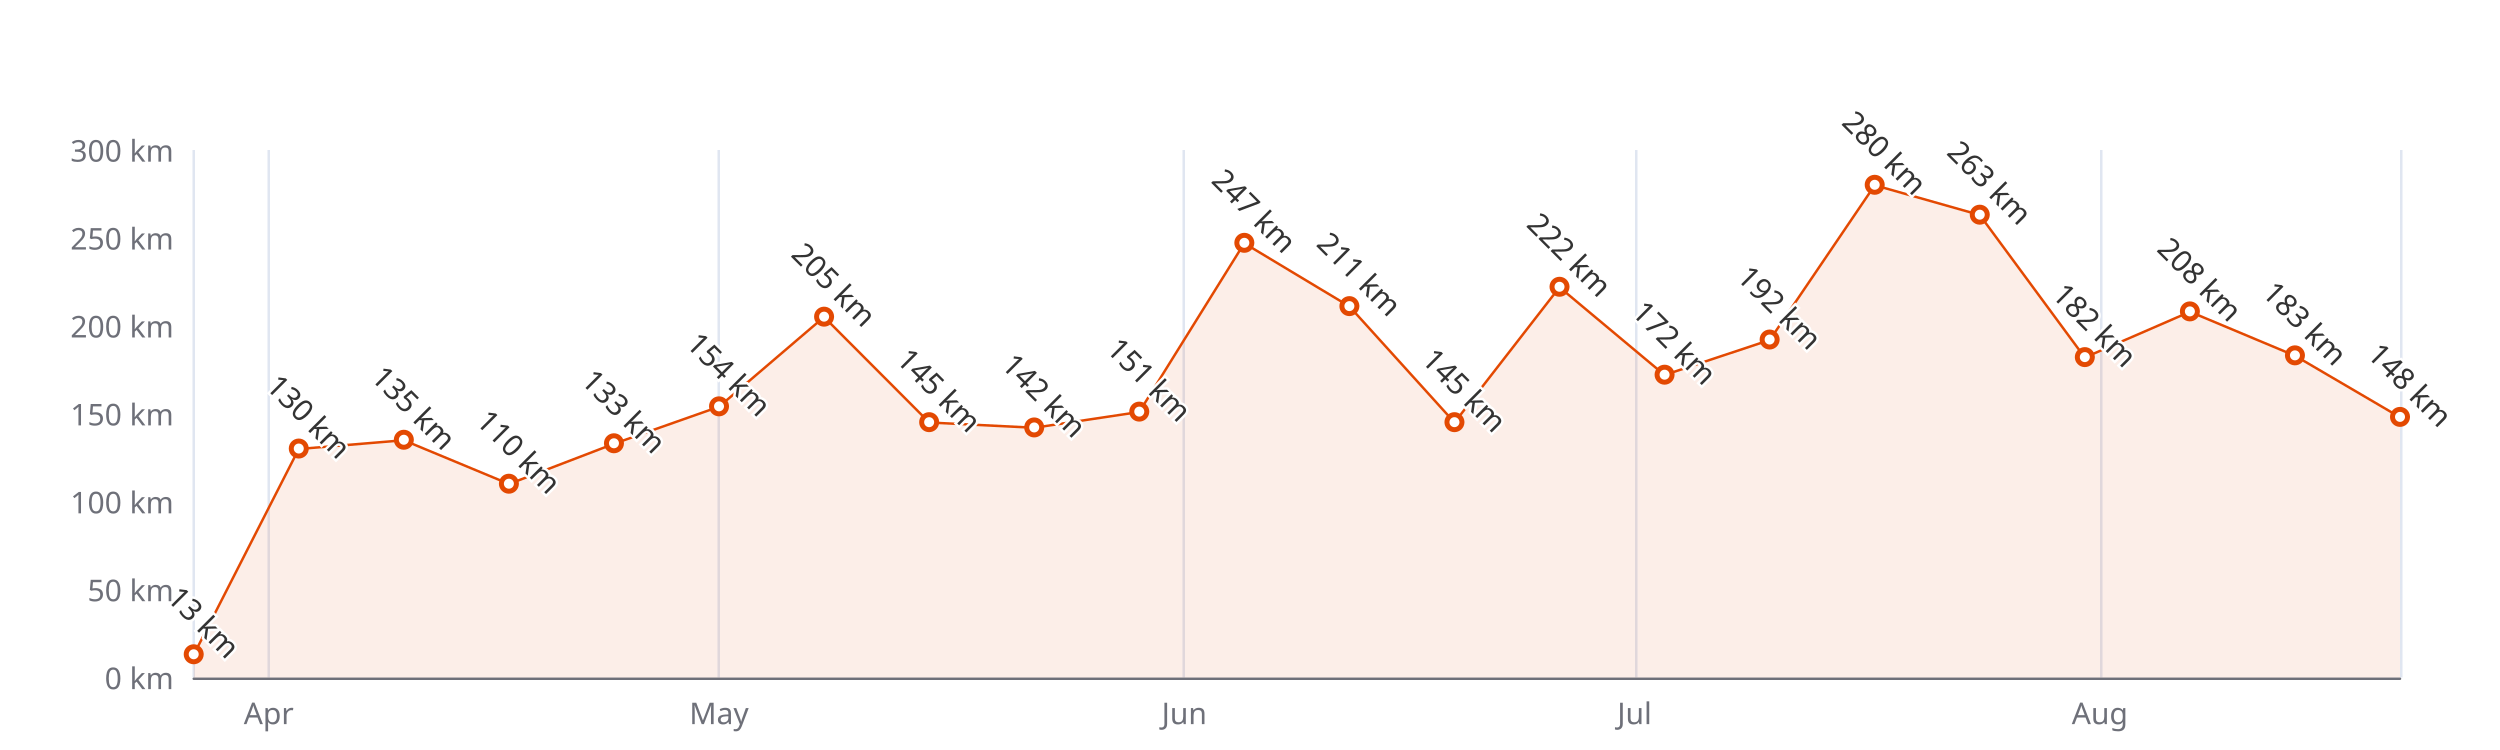
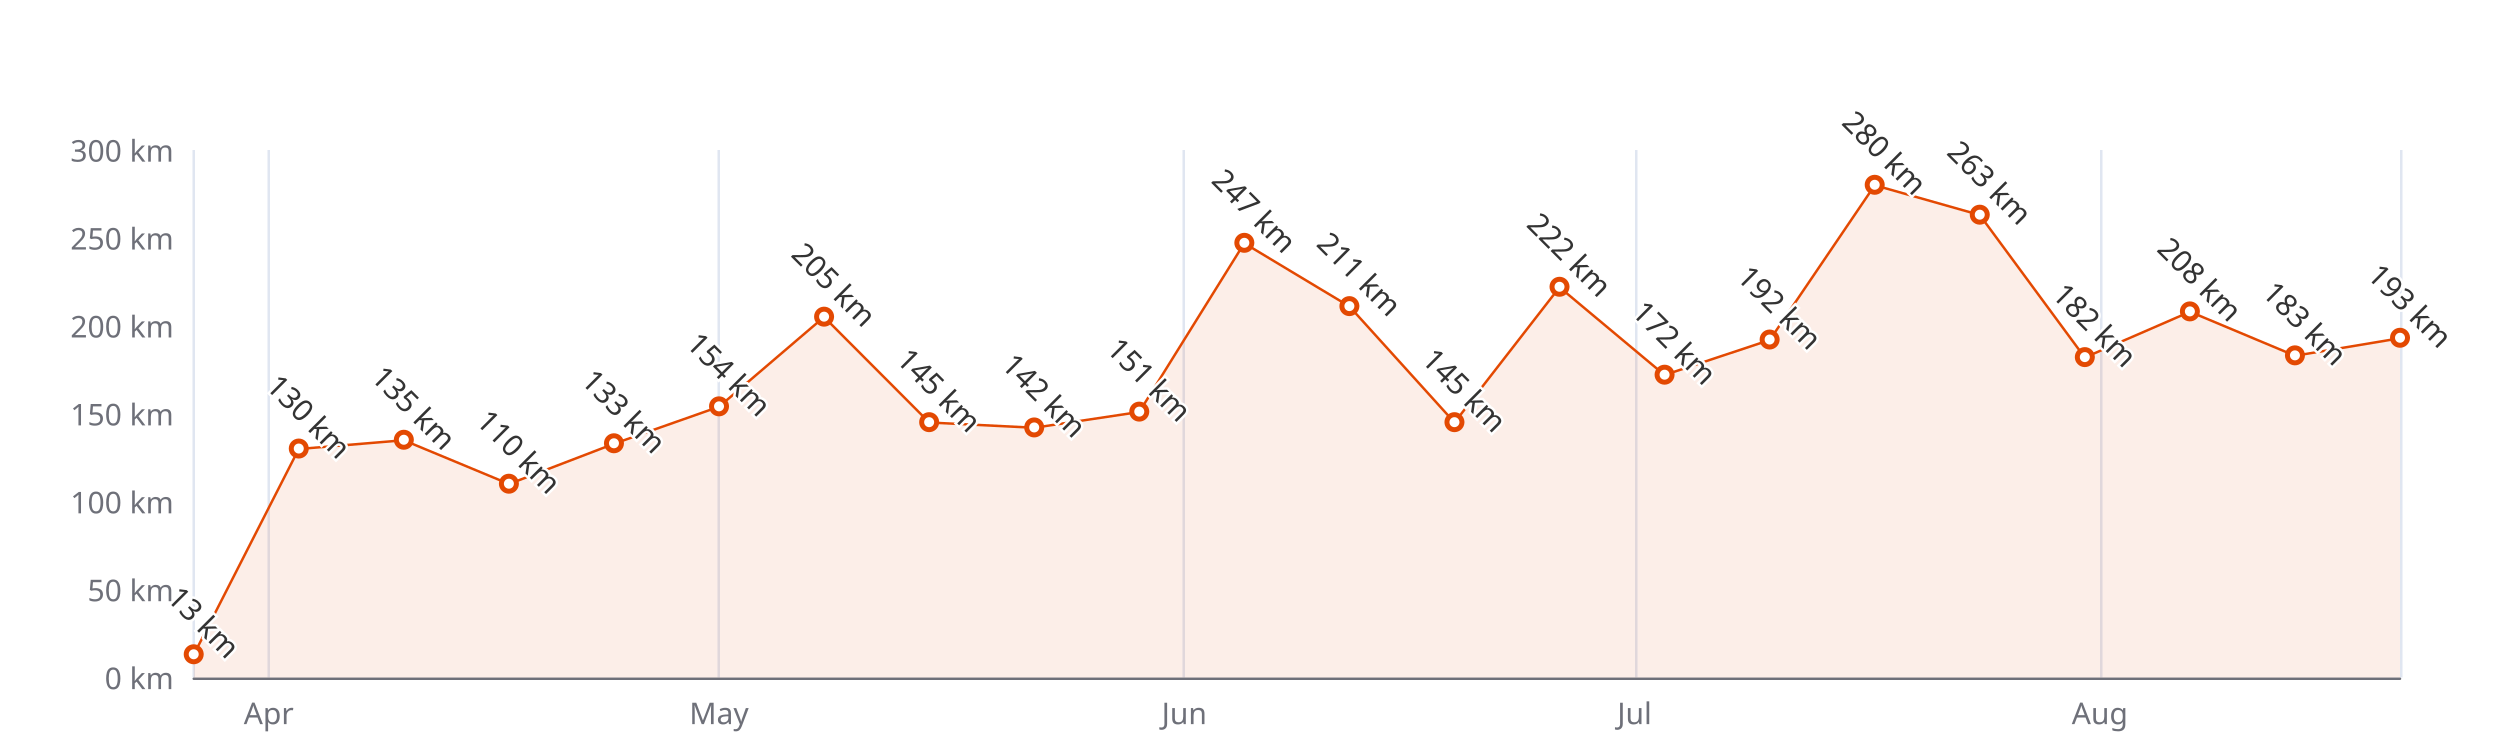
<svg xmlns="http://www.w3.org/2000/svg" width="1000" height="300" version="1.1" baseProfile="full" viewBox="0 0 1000 300">
  <rect width="1000" height="300" x="0" y="0" id="0" fill="#ffffff" />
  <path d="M77.5 60L77.5 271" fill="none" stroke="#E0E6F1" />
  <path d="M107.5 60L107.5 271" fill="none" stroke="#E0E6F1" />
  <path d="M287.5 60L287.5 271" fill="none" stroke="#E0E6F1" />
  <path d="M473.5 60L473.5 271" fill="none" stroke="#E0E6F1" />
  <path d="M654.5 60L654.5 271" fill="none" stroke="#E0E6F1" />
  <path d="M840.5 60L840.5 271" fill="none" stroke="#E0E6F1" />
  <path d="M960.5 60L960.5 271" fill="none" stroke="#E0E6F1" />
  <path d="M77.5 271.5L960 271.5" fill="none" stroke="#6E7079" stroke-linecap="round" />
  <text dominant-baseline="central" text-anchor="end" style="font-size:12px;font-family:sans-serif;" xml:space="preserve" transform="translate(69.48 271)" fill="#6E7079">0 km</text>
  <text dominant-baseline="central" text-anchor="end" style="font-size:12px;font-family:sans-serif;" xml:space="preserve" transform="translate(69.48 235.8333)" fill="#6E7079">50 km</text>
  <text dominant-baseline="central" text-anchor="end" style="font-size:12px;font-family:sans-serif;" xml:space="preserve" transform="translate(69.48 200.6667)" fill="#6E7079">100 km</text>
  <text dominant-baseline="central" text-anchor="end" style="font-size:12px;font-family:sans-serif;" xml:space="preserve" transform="translate(69.48 165.5)" fill="#6E7079">150 km</text>
  <text dominant-baseline="central" text-anchor="end" style="font-size:12px;font-family:sans-serif;" xml:space="preserve" transform="translate(69.48 130.3333)" fill="#6E7079">200 km</text>
  <text dominant-baseline="central" text-anchor="end" style="font-size:12px;font-family:sans-serif;" xml:space="preserve" transform="translate(69.48 95.1667)" fill="#6E7079">250 km</text>
  <text dominant-baseline="central" text-anchor="end" style="font-size:12px;font-family:sans-serif;" xml:space="preserve" transform="translate(69.48 60)" fill="#6E7079">300 km</text>
  <text dominant-baseline="central" text-anchor="middle" style="font: normal normal 12px sans-serif" y="6" transform="translate(107.4977 279)" fill="#6E7079">Apr</text>
  <text dominant-baseline="central" text-anchor="middle" style="font: normal normal 12px sans-serif" y="6" transform="translate(287.6038 279)" fill="#6E7079">May</text>
  <text dominant-baseline="central" text-anchor="middle" style="font: normal normal 12px sans-serif" y="6" transform="translate(473.7135 279)" fill="#6E7079">Jun</text>
  <text dominant-baseline="central" text-anchor="middle" style="font: normal normal 12px sans-serif" y="6" transform="translate(653.8196 279)" fill="#6E7079">Jul</text>
  <text dominant-baseline="central" text-anchor="middle" style="font: normal normal 12px sans-serif" y="6" transform="translate(839.9293 279)" fill="#6E7079">Aug</text>
  <g clip-path="url(#zr0-c0)">
-     <path d="M77.5 261.9L119.5 179.6L161.5 176.1L203.6 193.6L245.6 177.5L287.6 162.7L329.6 126.8L371.7 169L413.7 171.1L455.7 164.8L497.7 97.3L539.8 122.6L581.8 169L623.8 114.9L665.8 150L707.9 136L749.9 74.1L791.9 86L833.9 143L876 124.7L918 142.3L960 166.9L960 271L918 271L876 271L833.9 271L791.9 271L749.9 271L707.9 271L665.8 271L623.8 271L581.8 271L539.8 271L497.7 271L455.7 271L413.7 271L371.7 271L329.6 271L287.6 271L245.6 271L203.6 271L161.5 271L119.5 271L77.5 271Z" fill="rgb(227,73,2)" fill-opacity="0.09" />
-     <path d="M77.5 261.9L119.5 179.6L161.5 176.1L203.6 193.6L245.6 177.5L287.6 162.7L329.6 126.8L371.7 169L413.7 171.1L455.7 164.8L497.7 97.3L539.8 122.6L581.8 169L623.8 114.9L665.8 150L707.9 136L749.9 74.1L791.9 86L833.9 143L876 124.7L918 142.3L960 166.9" fill="none" stroke="#E34902" stroke-linejoin="bevel" />
+     <path d="M77.5 261.9L119.5 179.6L161.5 176.1L203.6 193.6L245.6 177.5L287.6 162.7L329.6 126.8L371.7 169L413.7 171.1L455.7 164.8L497.7 97.3L539.8 122.6L581.8 169L623.8 114.9L665.8 150L707.9 136L749.9 74.1L791.9 86L833.9 143L876 124.7L918 142.3L960 135.3L960 271L918 271L876 271L833.9 271L791.9 271L749.9 271L707.9 271L665.8 271L623.8 271L581.8 271L539.8 271L497.7 271L455.7 271L413.7 271L371.7 271L329.6 271L287.6 271L245.6 271L203.6 271L161.5 271L119.5 271L77.5 271Z" fill="rgb(227,73,2)" fill-opacity="0.09" />
+     <path d="M77.5 261.9L119.5 179.6L161.5 176.1L203.6 193.6L245.6 177.5L287.6 162.7L329.6 126.8L371.7 169L413.7 171.1L455.7 164.8L497.7 97.3L539.8 122.6L581.8 169L623.8 114.9L665.8 150L707.9 136L749.9 74.1L791.9 86L833.9 143L876 124.7L918 142.3L960 135.3" fill="none" stroke="#E34902" stroke-linejoin="bevel" />
  </g>
  <path d="M1 0A1 1 0 1 1 1 -0.1A1 1 0 0 1 1 0" transform="matrix(3,0,0,3,77.48,261.8567)" fill="#fff" stroke="#E34902" stroke-width="0.667" />
  <path d="M1 0A1 1 0 1 1 1 -0.1A1 1 0 0 1 1 0" transform="matrix(3,0,0,3,119.5048,179.5667)" fill="#fff" stroke="#E34902" stroke-width="0.667" />
  <path d="M1 0A1 1 0 1 1 1 -0.1A1 1 0 0 1 1 0" transform="matrix(3,0,0,3,161.5295,176.05)" fill="#fff" stroke="#E34902" stroke-width="0.667" />
  <path d="M1 0A1 1 0 1 1 1 -0.1A1 1 0 0 1 1 0" transform="matrix(3,0,0,3,203.5543,193.6333)" fill="#fff" stroke="#E34902" stroke-width="0.667" />
  <path d="M1 0A1 1 0 1 1 1 -0.1A1 1 0 0 1 1 0" transform="matrix(3,0,0,3,245.579,177.4567)" fill="#fff" stroke="#E34902" stroke-width="0.667" />
  <path d="M1 0A1 1 0 1 1 1 -0.1A1 1 0 0 1 1 0" transform="matrix(3,0,0,3,287.6038,162.6867)" fill="#fff" stroke="#E34902" stroke-width="0.667" />
  <path d="M1 0A1 1 0 1 1 1 -0.1A1 1 0 0 1 1 0" transform="matrix(3,0,0,3,329.6286,126.8167)" fill="#fff" stroke="#E34902" stroke-width="0.667" />
  <path d="M1 0A1 1 0 1 1 1 -0.1A1 1 0 0 1 1 0" transform="matrix(3,0,0,3,371.6533,169.0167)" fill="#fff" stroke="#E34902" stroke-width="0.667" />
  <path d="M1 0A1 1 0 1 1 1 -0.1A1 1 0 0 1 1 0" transform="matrix(3,0,0,3,413.6781,171.1267)" fill="#fff" stroke="#E34902" stroke-width="0.667" />
  <path d="M1 0A1 1 0 1 1 1 -0.1A1 1 0 0 1 1 0" transform="matrix(3,0,0,3,455.7029,164.7967)" fill="#fff" stroke="#E34902" stroke-width="0.667" />
  <path d="M1 0A1 1 0 1 1 1 -0.1A1 1 0 0 1 1 0" transform="matrix(3,0,0,3,497.7276,97.2767)" fill="#fff" stroke="#E34902" stroke-width="0.667" />
  <path d="M1 0A1 1 0 1 1 1 -0.1A1 1 0 0 1 1 0" transform="matrix(3,0,0,3,539.7524,122.5967)" fill="#fff" stroke="#E34902" stroke-width="0.667" />
  <path d="M1 0A1 1 0 1 1 1 -0.1A1 1 0 0 1 1 0" transform="matrix(3,0,0,3,581.7772,169.0167)" fill="#fff" stroke="#E34902" stroke-width="0.667" />
  <path d="M1 0A1 1 0 1 1 1 -0.1A1 1 0 0 1 1 0" transform="matrix(3,0,0,3,623.8019,114.86)" fill="#fff" stroke="#E34902" stroke-width="0.667" />
  <path d="M1 0A1 1 0 1 1 1 -0.1A1 1 0 0 1 1 0" transform="matrix(3,0,0,3,665.8267,150.0267)" fill="#fff" stroke="#E34902" stroke-width="0.667" />
  <path d="M1 0A1 1 0 1 1 1 -0.1A1 1 0 0 1 1 0" transform="matrix(3,0,0,3,707.8514,135.96)" fill="#fff" stroke="#E34902" stroke-width="0.667" />
  <path d="M1 0A1 1 0 1 1 1 -0.1A1 1 0 0 1 1 0" transform="matrix(3,0,0,3,749.8762,74.0667)" fill="#fff" stroke="#E34902" stroke-width="0.667" />
  <path d="M1 0A1 1 0 1 1 1 -0.1A1 1 0 0 1 1 0" transform="matrix(3,0,0,3,791.9009,86.0233)" fill="#fff" stroke="#E34902" stroke-width="0.667" />
  <path d="M1 0A1 1 0 1 1 1 -0.1A1 1 0 0 1 1 0" transform="matrix(3,0,0,3,833.9257,142.9933)" fill="#fff" stroke="#E34902" stroke-width="0.667" />
  <path d="M1 0A1 1 0 1 1 1 -0.1A1 1 0 0 1 1 0" transform="matrix(3,0,0,3,875.9505,124.7067)" fill="#fff" stroke="#E34902" stroke-width="0.667" />
  <path d="M1 0A1 1 0 1 1 1 -0.1A1 1 0 0 1 1 0" transform="matrix(3,0,0,3,917.9752,142.29)" fill="#fff" stroke="#E34902" stroke-width="0.667" />
-   <path d="M1 0A1 1 0 1 1 1 -0.1A1 1 0 0 1 1 0" transform="matrix(3,0,0,3,960,166.9067)" fill="#fff" stroke="#E34902" stroke-width="0.667" />
+   <path d="M1 0A1 1 0 1 1 1 -0.1A1 1 0 0 1 1 0" transform="matrix(3,0,0,3,960,135.2567)" fill="#fff" stroke="#E34902" stroke-width="0.667" />
  <text dominant-baseline="central" text-anchor="middle" style="font-size:12px;font-family:sans-serif;" xml:space="preserve" y="-6" transform="matrix(0.707,0.707,-0.707,0.707,77.48,252.8567)" fill="#333" stroke="rgb(255,255,255)" stroke-width="2" paint-order="stroke" stroke-miterlimit="2">13 km</text>
  <text dominant-baseline="central" text-anchor="middle" style="font-size:12px;font-family:sans-serif;" xml:space="preserve" y="-6" transform="matrix(0.707,0.707,-0.707,0.707,119.5048,170.5667)" fill="#333" stroke="rgb(255,255,255)" stroke-width="2" paint-order="stroke" stroke-miterlimit="2">130 km</text>
  <text dominant-baseline="central" text-anchor="middle" style="font-size:12px;font-family:sans-serif;" xml:space="preserve" y="-6" transform="matrix(0.707,0.707,-0.707,0.707,161.5295,167.05)" fill="#333" stroke="rgb(255,255,255)" stroke-width="2" paint-order="stroke" stroke-miterlimit="2">135 km</text>
  <text dominant-baseline="central" text-anchor="middle" style="font-size:12px;font-family:sans-serif;" xml:space="preserve" y="-6" transform="matrix(0.707,0.707,-0.707,0.707,203.5543,184.6333)" fill="#333" stroke="rgb(255,255,255)" stroke-width="2" paint-order="stroke" stroke-miterlimit="2">110 km</text>
  <text dominant-baseline="central" text-anchor="middle" style="font-size:12px;font-family:sans-serif;" xml:space="preserve" y="-6" transform="matrix(0.707,0.707,-0.707,0.707,245.579,168.4567)" fill="#333" stroke="rgb(255,255,255)" stroke-width="2" paint-order="stroke" stroke-miterlimit="2">133 km</text>
  <text dominant-baseline="central" text-anchor="middle" style="font-size:12px;font-family:sans-serif;" xml:space="preserve" y="-6" transform="matrix(0.707,0.707,-0.707,0.707,287.6038,153.6867)" fill="#333" stroke="rgb(255,255,255)" stroke-width="2" paint-order="stroke" stroke-miterlimit="2">154 km</text>
  <text dominant-baseline="central" text-anchor="middle" style="font-size:12px;font-family:sans-serif;" xml:space="preserve" y="-6" transform="matrix(0.707,0.707,-0.707,0.707,329.6286,117.8167)" fill="#333" stroke="rgb(255,255,255)" stroke-width="2" paint-order="stroke" stroke-miterlimit="2">205 km</text>
  <text dominant-baseline="central" text-anchor="middle" style="font-size:12px;font-family:sans-serif;" xml:space="preserve" y="-6" transform="matrix(0.707,0.707,-0.707,0.707,371.6533,160.0167)" fill="#333" stroke="rgb(255,255,255)" stroke-width="2" paint-order="stroke" stroke-miterlimit="2">145 km</text>
  <text dominant-baseline="central" text-anchor="middle" style="font-size:12px;font-family:sans-serif;" xml:space="preserve" y="-6" transform="matrix(0.707,0.707,-0.707,0.707,413.6781,162.1267)" fill="#333" stroke="rgb(255,255,255)" stroke-width="2" paint-order="stroke" stroke-miterlimit="2">142 km</text>
  <text dominant-baseline="central" text-anchor="middle" style="font-size:12px;font-family:sans-serif;" xml:space="preserve" y="-6" transform="matrix(0.707,0.707,-0.707,0.707,455.7029,155.7967)" fill="#333" stroke="rgb(255,255,255)" stroke-width="2" paint-order="stroke" stroke-miterlimit="2">151 km</text>
  <text dominant-baseline="central" text-anchor="middle" style="font-size:12px;font-family:sans-serif;" xml:space="preserve" y="-6" transform="matrix(0.707,0.707,-0.707,0.707,497.7276,88.2767)" fill="#333" stroke="rgb(255,255,255)" stroke-width="2" paint-order="stroke" stroke-miterlimit="2">247 km</text>
  <text dominant-baseline="central" text-anchor="middle" style="font-size:12px;font-family:sans-serif;" xml:space="preserve" y="-6" transform="matrix(0.707,0.707,-0.707,0.707,539.7524,113.5967)" fill="#333" stroke="rgb(255,255,255)" stroke-width="2" paint-order="stroke" stroke-miterlimit="2">211 km</text>
  <text dominant-baseline="central" text-anchor="middle" style="font-size:12px;font-family:sans-serif;" xml:space="preserve" y="-6" transform="matrix(0.707,0.707,-0.707,0.707,581.7772,160.0167)" fill="#333" stroke="rgb(255,255,255)" stroke-width="2" paint-order="stroke" stroke-miterlimit="2">145 km</text>
  <text dominant-baseline="central" text-anchor="middle" style="font-size:12px;font-family:sans-serif;" xml:space="preserve" y="-6" transform="matrix(0.707,0.707,-0.707,0.707,623.8019,105.86)" fill="#333" stroke="rgb(255,255,255)" stroke-width="2" paint-order="stroke" stroke-miterlimit="2">222 km</text>
  <text dominant-baseline="central" text-anchor="middle" style="font-size:12px;font-family:sans-serif;" xml:space="preserve" y="-6" transform="matrix(0.707,0.707,-0.707,0.707,665.8267,141.0267)" fill="#333" stroke="rgb(255,255,255)" stroke-width="2" paint-order="stroke" stroke-miterlimit="2">172 km</text>
  <text dominant-baseline="central" text-anchor="middle" style="font-size:12px;font-family:sans-serif;" xml:space="preserve" y="-6" transform="matrix(0.707,0.707,-0.707,0.707,707.8514,126.96)" fill="#333" stroke="rgb(255,255,255)" stroke-width="2" paint-order="stroke" stroke-miterlimit="2">192 km</text>
  <text dominant-baseline="central" text-anchor="middle" style="font-size:12px;font-family:sans-serif;" xml:space="preserve" y="-6" transform="matrix(0.707,0.707,-0.707,0.707,749.8762,65.0667)" fill="#333" stroke="rgb(255,255,255)" stroke-width="2" paint-order="stroke" stroke-miterlimit="2">280 km</text>
  <text dominant-baseline="central" text-anchor="middle" style="font-size:12px;font-family:sans-serif;" xml:space="preserve" y="-6" transform="matrix(0.707,0.707,-0.707,0.707,791.9009,77.0233)" fill="#333" stroke="rgb(255,255,255)" stroke-width="2" paint-order="stroke" stroke-miterlimit="2">263 km</text>
  <text dominant-baseline="central" text-anchor="middle" style="font-size:12px;font-family:sans-serif;" xml:space="preserve" y="-6" transform="matrix(0.707,0.707,-0.707,0.707,833.9257,133.9933)" fill="#333" stroke="rgb(255,255,255)" stroke-width="2" paint-order="stroke" stroke-miterlimit="2">182 km</text>
  <text dominant-baseline="central" text-anchor="middle" style="font-size:12px;font-family:sans-serif;" xml:space="preserve" y="-6" transform="matrix(0.707,0.707,-0.707,0.707,875.9505,115.7067)" fill="#333" stroke="rgb(255,255,255)" stroke-width="2" paint-order="stroke" stroke-miterlimit="2">208 km</text>
  <text dominant-baseline="central" text-anchor="middle" style="font-size:12px;font-family:sans-serif;" xml:space="preserve" y="-6" transform="matrix(0.707,0.707,-0.707,0.707,917.9752,133.29)" fill="#333" stroke="rgb(255,255,255)" stroke-width="2" paint-order="stroke" stroke-miterlimit="2">183 km</text>
-   <text dominant-baseline="central" text-anchor="middle" style="font-size:12px;font-family:sans-serif;" xml:space="preserve" y="-6" transform="matrix(0.707,0.707,-0.707,0.707,960,157.9067)" fill="#333" stroke="rgb(255,255,255)" stroke-width="2" paint-order="stroke" stroke-miterlimit="2">148 km</text>
+   <text dominant-baseline="central" text-anchor="middle" style="font-size:12px;font-family:sans-serif;" xml:space="preserve" y="-6" transform="matrix(0.707,0.707,-0.707,0.707,960,126.2567)" fill="#333" stroke="rgb(255,255,255)" stroke-width="2" paint-order="stroke" stroke-miterlimit="2">193 km</text>
  <defs>
    <clipPath id="zr0-c0">
      <path d="M76 59.5l884 0l0 212l-884 0Z" fill="#000" />
    </clipPath>
  </defs>
</svg>
